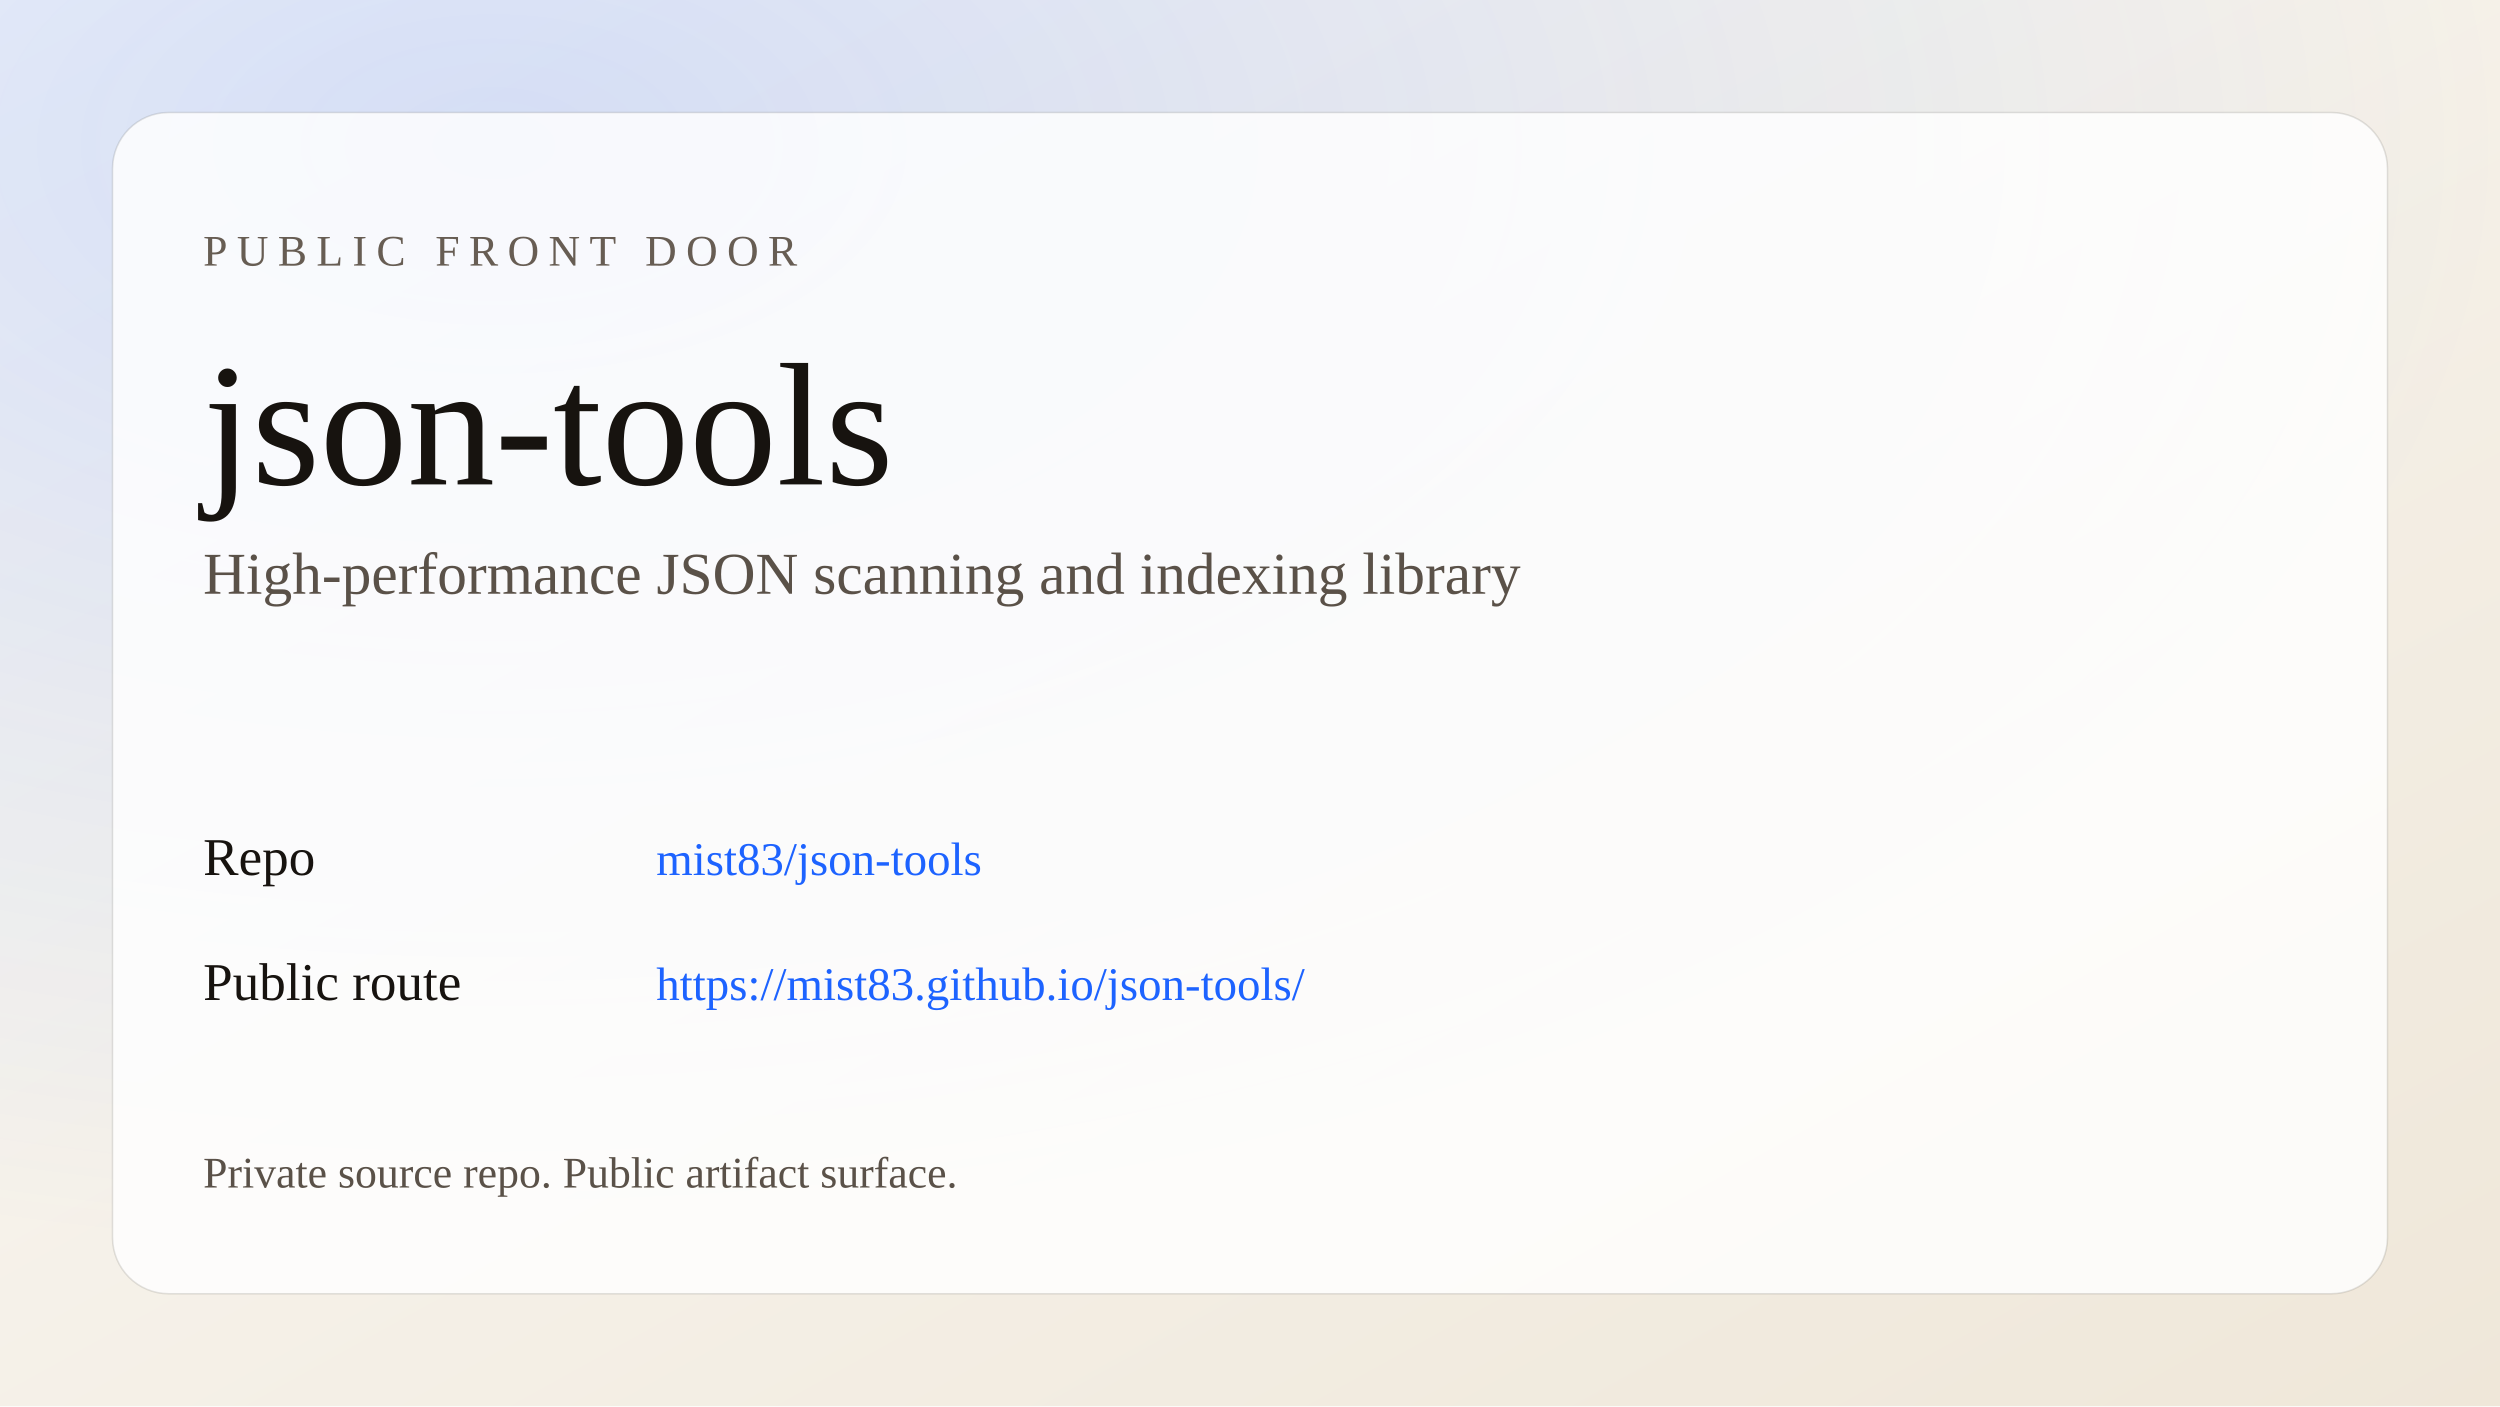
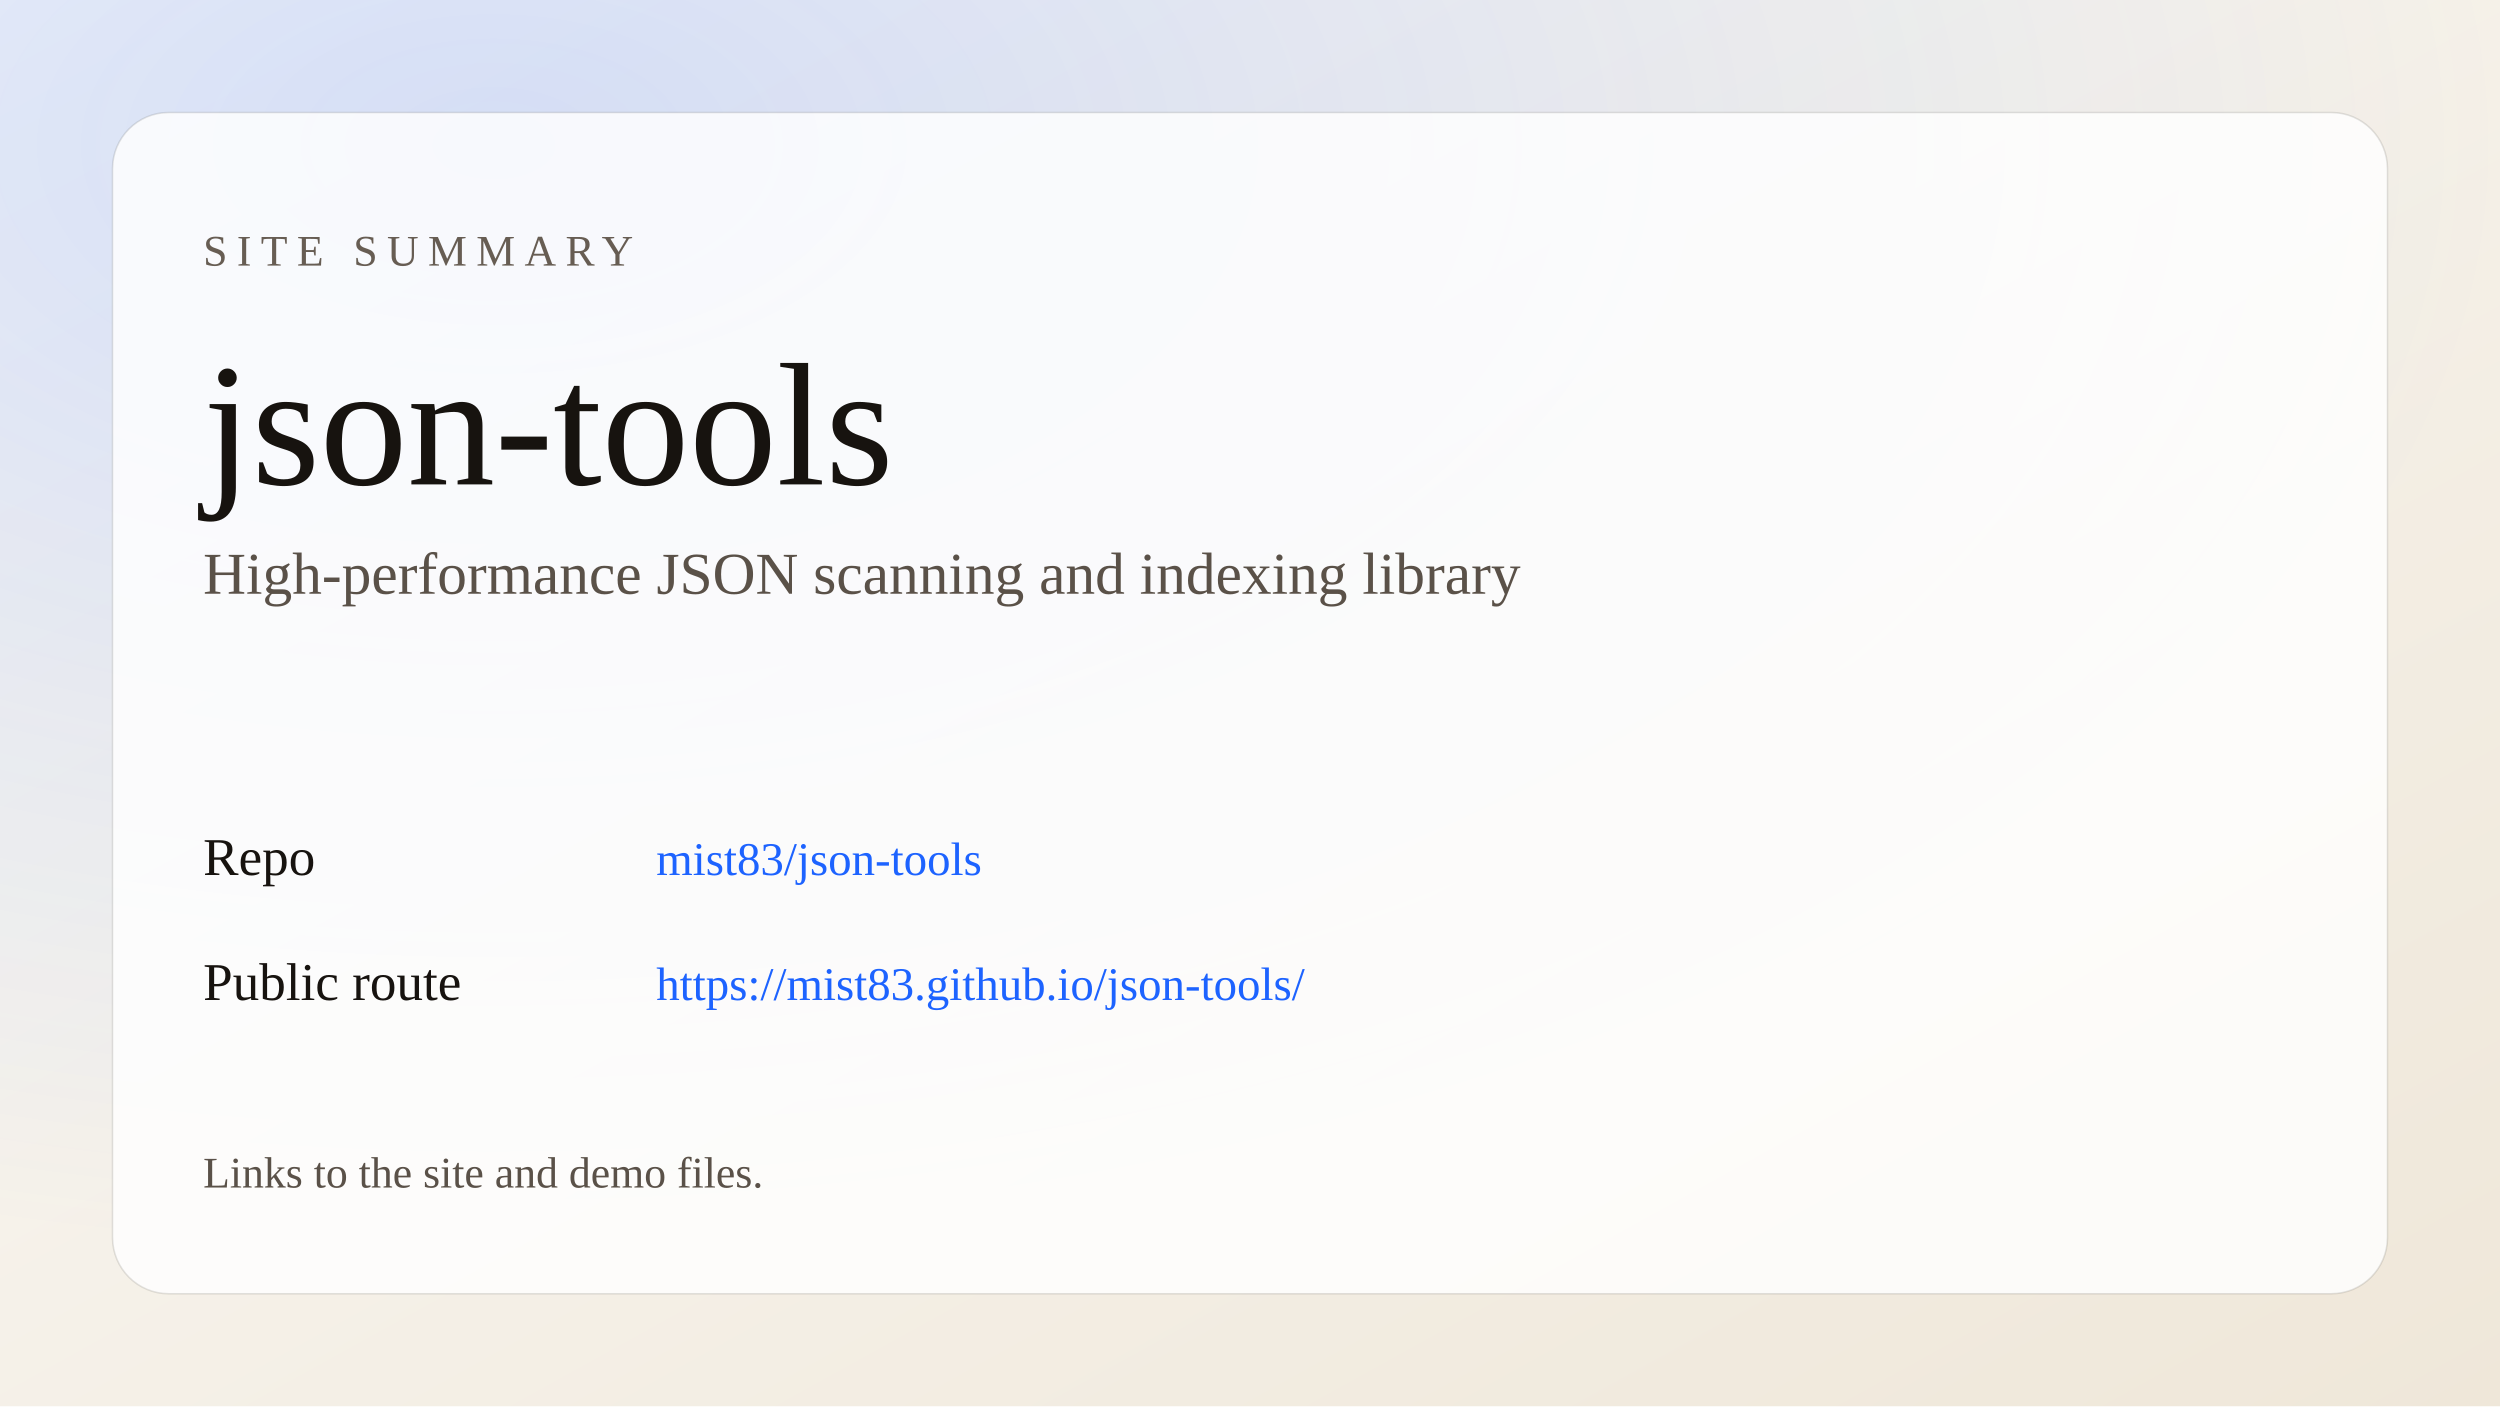
<svg xmlns="http://www.w3.org/2000/svg" width="1600" height="900" viewBox="0 0 1600 900" role="img" aria-labelledby="title desc">
  <defs>
    <linearGradient id="bg" x1="0" y1="0" x2="1" y2="1">
      <stop offset="0%" stop-color="#fbfaf7" />
      <stop offset="100%" stop-color="#efe7d9" />
    </linearGradient>
    <radialGradient id="glow" cx="0.2" cy="0.1" r="0.8">
      <stop offset="0%" stop-color="#2d6bff" stop-opacity="0.18" />
      <stop offset="100%" stop-color="#2d6bff" stop-opacity="0" />
    </radialGradient>
  </defs>
  <rect width="1600" height="900" fill="url(#bg)" />
  <rect width="1600" height="900" fill="url(#glow)" />
  <rect x="72" y="72" width="1456" height="756" rx="36" fill="rgba(255,255,255,0.82)" stroke="rgba(23,19,15,0.12)" />
-   <text x="130" y="170" fill="#675d53" font-size="28" font-family="Georgia, 'Times New Roman', serif" letter-spacing="6">PUBLIC FRONT DOOR</text>
+   <text x="130" y="170" fill="#675d53" font-size="28" font-family="Georgia, 'Times New Roman', serif" letter-spacing="6">SITE SUMMARY</text>
  <text x="130" y="310" fill="#17130f" font-size="112" font-family="Georgia, 'Times New Roman', serif">json-tools</text>
  <text x="130" y="380" fill="#5a5148" font-size="38" font-family="Georgia, 'Times New Roman', serif">High-performance JSON scanning and indexing library</text>
  <text x="130" y="560" fill="#17130f" font-size="34" font-family="Georgia, 'Times New Roman', serif">Repo</text>
  <text x="420" y="560" fill="#1d63ff" font-size="30" font-family="Georgia, 'Times New Roman', serif">mist83/json-tools</text>
  <text x="130" y="640" fill="#17130f" font-size="34" font-family="Georgia, 'Times New Roman', serif">Public route</text>
  <text x="420" y="640" fill="#1d63ff" font-size="30" font-family="Georgia, 'Times New Roman', serif">https://mist83.github.io/json-tools/</text>
-   <text x="130" y="760" fill="#5a5148" font-size="28" font-family="Georgia, 'Times New Roman', serif">Private source repo. Public artifact surface.</text>
+   <text x="130" y="760" fill="#5a5148" font-size="28" font-family="Georgia, 'Times New Roman', serif">Links to the site and demo files.</text>
</svg>
